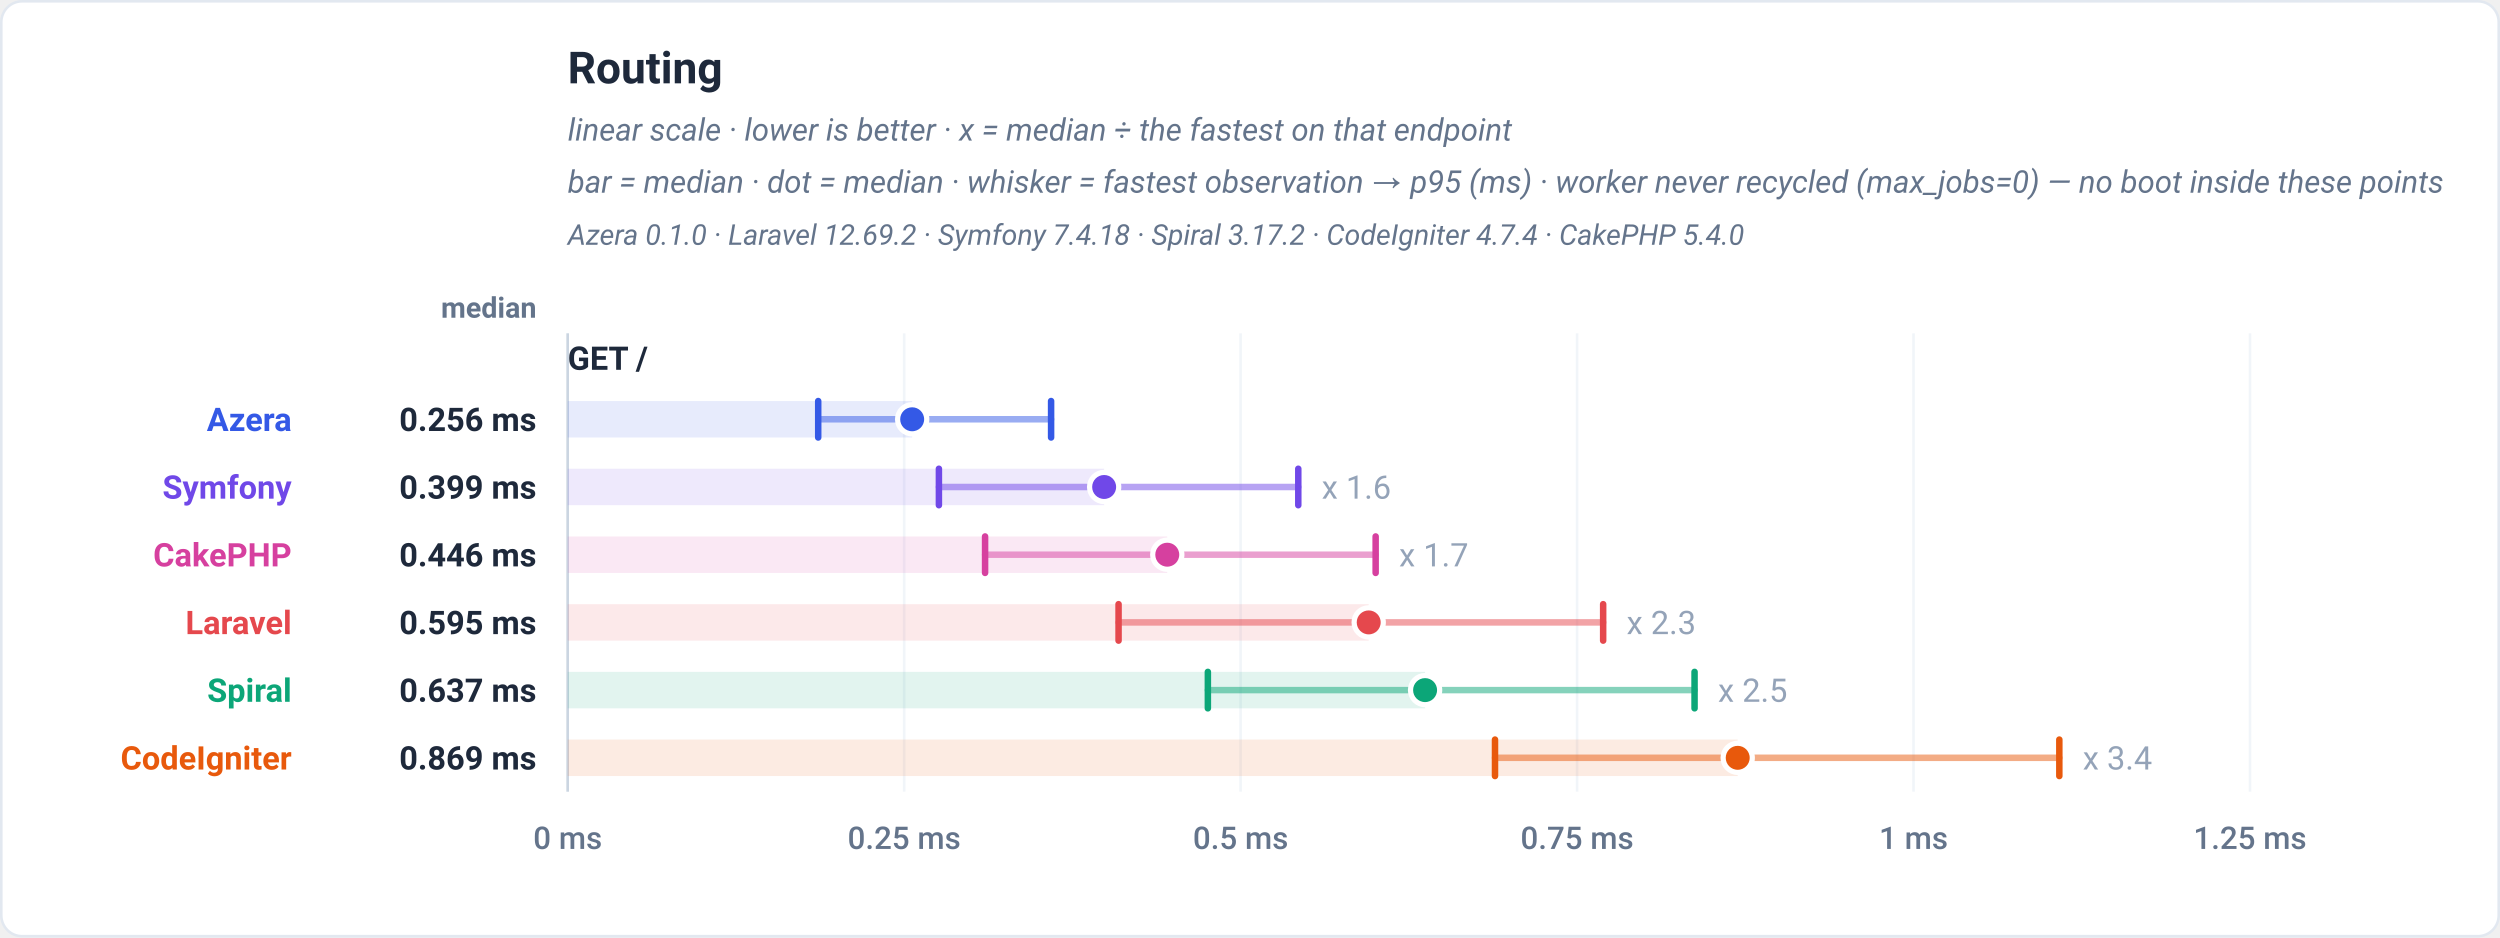
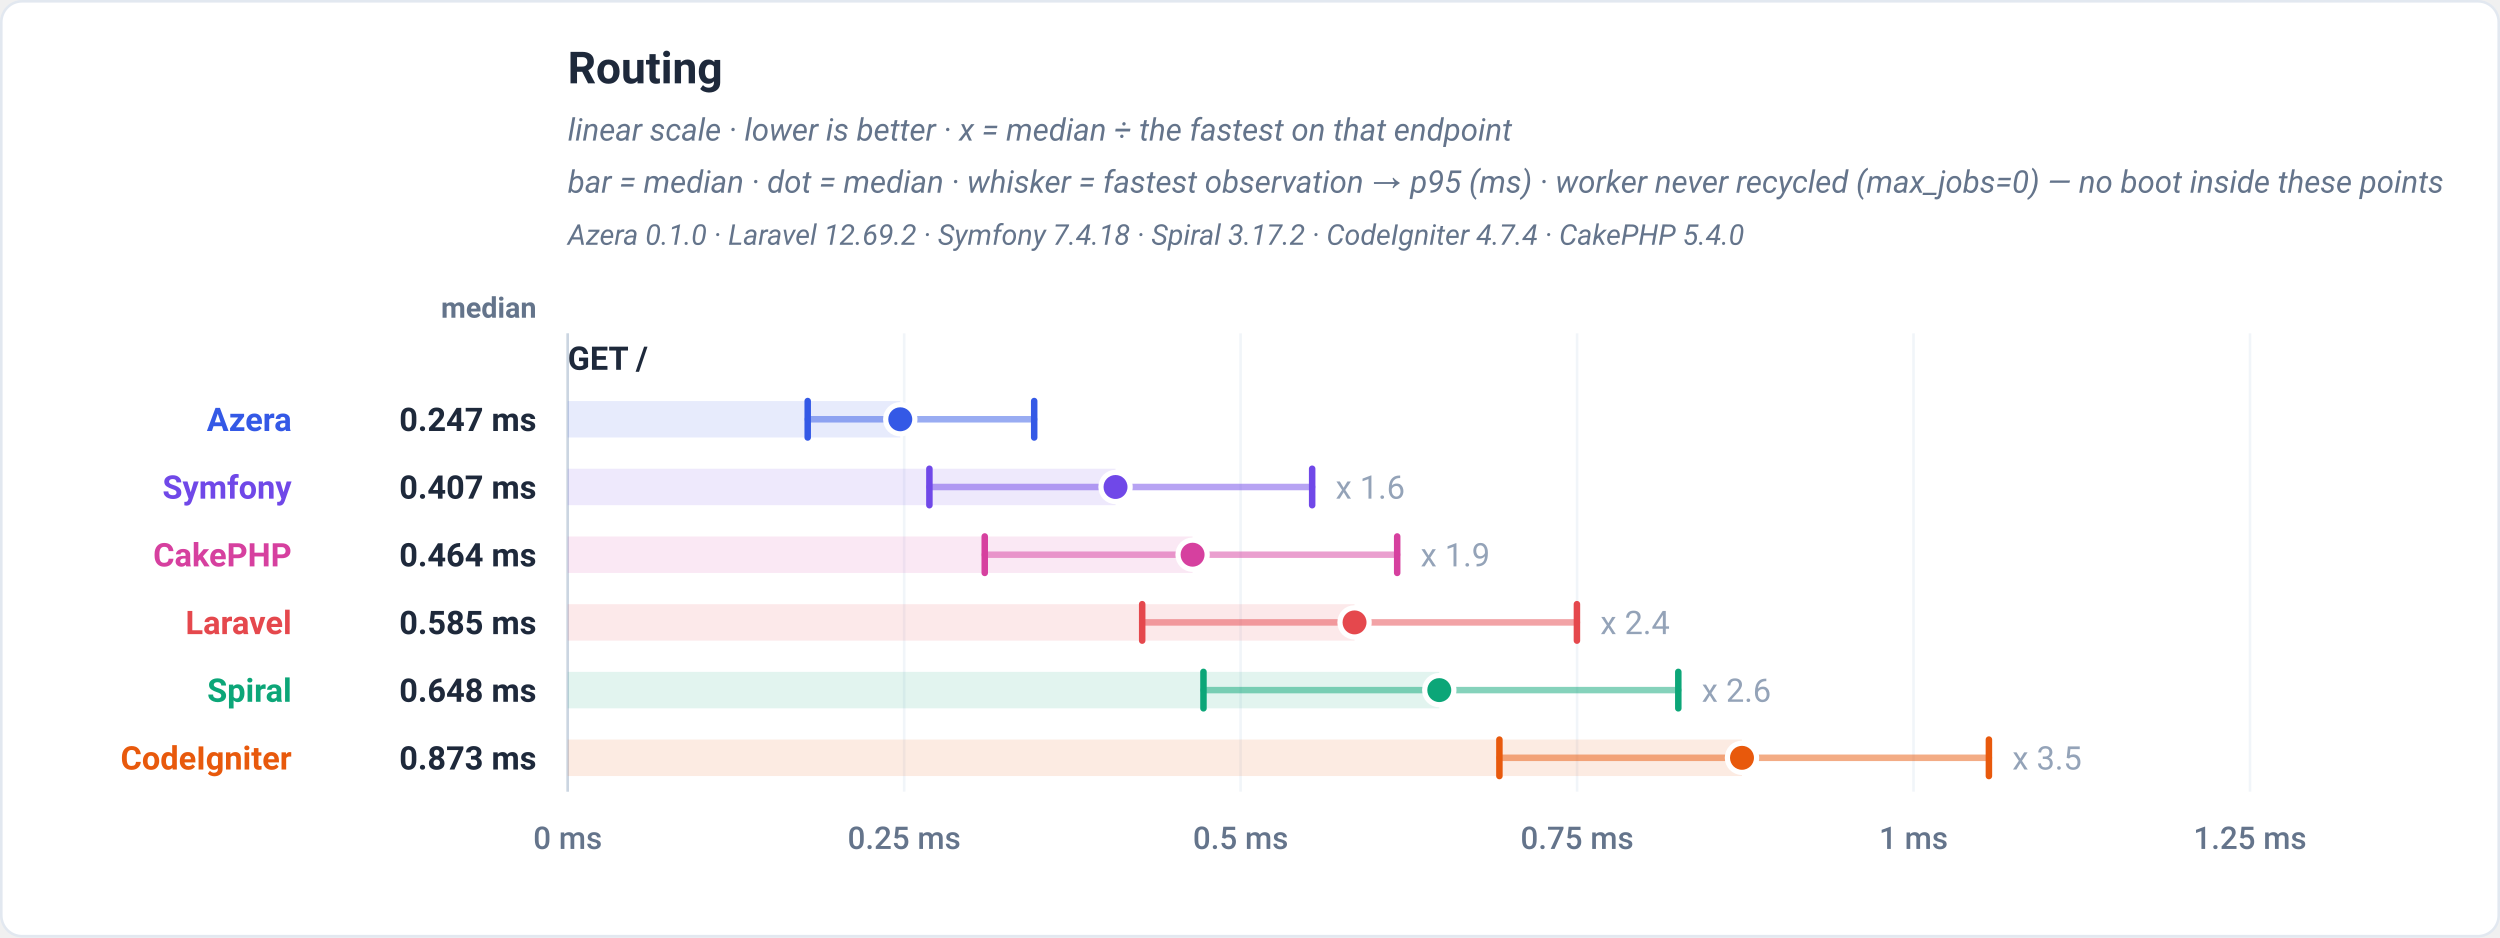
<svg xmlns="http://www.w3.org/2000/svg" viewBox="0 0 960 360" width="960" height="360" role="img" font-family="-apple-system,BlinkMacSystemFont,'Segoe UI',Roboto,Helvetica,Arial,sans-serif">
  <rect x="0.5" y="0.5" width="959" height="359" rx="8" fill="#ffffff" stroke="#e2e8f0" />
  <text x="218" y="32" font-family="-apple-system,BlinkMacSystemFont,'Segoe UI',Roboto,Helvetica,Arial,sans-serif" font-size="17" font-weight="700" fill="#1e293b" text-anchor="start">Routing</text>
  <text x="218" y="54" font-family="-apple-system,BlinkMacSystemFont,'Segoe UI',Roboto,Helvetica,Arial,sans-serif" font-size="12" font-weight="400" fill="#64748b" text-anchor="start" font-style="italic">linear scale · lower is better · x = median ÷ the fastest on that endpoint</text>
  <text x="218" y="74" font-family="-apple-system,BlinkMacSystemFont,'Segoe UI',Roboto,Helvetica,Arial,sans-serif" font-size="12" font-weight="400" fill="#64748b" text-anchor="start" font-style="italic">bar = median · dot = median · whisker = fastest observation → p95 (ms) · worker never recycled (max_jobs=0) — no boot inside these points</text>
  <text x="218" y="94" font-family="-apple-system,BlinkMacSystemFont,'Segoe UI',Roboto,Helvetica,Arial,sans-serif" font-size="11" font-weight="400" fill="#64748b" text-anchor="start" font-style="italic">Azera 0.1.0 · Laravel 12.69.2 · Symfony 7.4.18 · Spiral 3.17.2 · CodeIgniter 4.7.4 · CakePHP 5.4.0</text>
  <text x="206" y="122" font-family="-apple-system,BlinkMacSystemFont,'Segoe UI',Roboto,Helvetica,Arial,sans-serif" font-size="11" font-weight="600" fill="#64748b" text-anchor="end">median</text>
  <line x1="218" y1="128" x2="218" y2="304" stroke="#f1f5f9" stroke-width="1" />
  <text x="218" y="326" font-family="-apple-system,BlinkMacSystemFont,'Segoe UI',Roboto,Helvetica,Arial,sans-serif" font-size="12" font-weight="500" fill="#64748b" text-anchor="middle">0 ms</text>
  <line x1="347.2" y1="128" x2="347.2" y2="304" stroke="#f1f5f9" stroke-width="1" />
  <text x="347.2" y="326" font-family="-apple-system,BlinkMacSystemFont,'Segoe UI',Roboto,Helvetica,Arial,sans-serif" font-size="12" font-weight="500" fill="#64748b" text-anchor="middle">0.25 ms</text>
  <line x1="476.4" y1="128" x2="476.4" y2="304" stroke="#f1f5f9" stroke-width="1" />
  <text x="476.4" y="326" font-family="-apple-system,BlinkMacSystemFont,'Segoe UI',Roboto,Helvetica,Arial,sans-serif" font-size="12" font-weight="500" fill="#64748b" text-anchor="middle">0.5 ms</text>
  <line x1="605.6" y1="128" x2="605.6" y2="304" stroke="#f1f5f9" stroke-width="1" />
  <text x="605.6" y="326" font-family="-apple-system,BlinkMacSystemFont,'Segoe UI',Roboto,Helvetica,Arial,sans-serif" font-size="12" font-weight="500" fill="#64748b" text-anchor="middle">0.75 ms</text>
  <line x1="734.8" y1="128" x2="734.8" y2="304" stroke="#f1f5f9" stroke-width="1" />
  <text x="734.8" y="326" font-family="-apple-system,BlinkMacSystemFont,'Segoe UI',Roboto,Helvetica,Arial,sans-serif" font-size="12" font-weight="500" fill="#64748b" text-anchor="middle">1 ms</text>
  <line x1="864" y1="128" x2="864" y2="304" stroke="#f1f5f9" stroke-width="1" />
  <text x="864" y="326" font-family="-apple-system,BlinkMacSystemFont,'Segoe UI',Roboto,Helvetica,Arial,sans-serif" font-size="12" font-weight="500" fill="#64748b" text-anchor="middle">1.25 ms</text>
  <line x1="218" y1="128" x2="218" y2="304" stroke="#cbd5e1" stroke-width="1" />
  <text x="218" y="142" font-family="-apple-system,BlinkMacSystemFont,'Segoe UI',Roboto,Helvetica,Arial,sans-serif" font-size="12.5" font-weight="700" fill="#1e293b" text-anchor="start">GET /</text>
-   <rect x="218" y="154" width="132.27" height="14" fill="#3459e6" fill-opacity="0.12" />
-   <line x1="314.19" y1="161" x2="403.62" y2="161" stroke="#3459e6" stroke-width="2.5" stroke-linecap="round" opacity="0.5" />
-   <line x1="314.19" y1="154" x2="314.19" y2="168" stroke="#3459e6" stroke-width="2.5" stroke-linecap="round" />
-   <line x1="403.62" y1="154" x2="403.62" y2="168" stroke="#3459e6" stroke-width="2.5" stroke-linecap="round" />
-   <circle cx="350.27" cy="161" r="5.6" fill="#3459e6" stroke="#ffffff" stroke-width="2" />
+   <rect x="218" y="154" width="127.7" height="14" fill="#3459e6" fill-opacity="0.12" />
+   <line x1="310.16" y1="161" x2="397.13" y2="161" stroke="#3459e6" stroke-width="2.5" stroke-linecap="round" opacity="0.5" />
+   <line x1="310.16" y1="154" x2="310.16" y2="168" stroke="#3459e6" stroke-width="2.5" stroke-linecap="round" />
+   <line x1="397.13" y1="154" x2="397.13" y2="168" stroke="#3459e6" stroke-width="2.5" stroke-linecap="round" />
+   <circle cx="345.7" cy="161" r="5.6" fill="#3459e6" stroke="#ffffff" stroke-width="2" />
  <text x="112" y="165.5" font-family="-apple-system,BlinkMacSystemFont,'Segoe UI',Roboto,Helvetica,Arial,sans-serif" font-size="12.5" font-weight="700" fill="#3459e6" text-anchor="end">Azera</text>
-   <text x="206" y="165.5" font-family="-apple-system,BlinkMacSystemFont,'Segoe UI',Roboto,Helvetica,Arial,sans-serif" font-size="12.5" font-weight="700" fill="#1e293b" text-anchor="end">0.256 ms</text>
-   <rect x="218" y="180" width="205.99" height="14" fill="#7048e8" fill-opacity="0.12" />
-   <line x1="360.54" y1="187" x2="498.54" y2="187" stroke="#7048e8" stroke-width="2.5" stroke-linecap="round" opacity="0.5" />
-   <line x1="360.54" y1="180" x2="360.54" y2="194" stroke="#7048e8" stroke-width="2.5" stroke-linecap="round" />
-   <line x1="498.54" y1="180" x2="498.54" y2="194" stroke="#7048e8" stroke-width="2.5" stroke-linecap="round" />
-   <circle cx="423.99" cy="187" r="5.6" fill="#7048e8" stroke="#ffffff" stroke-width="2" />
-   <text x="507.54" y="191.5" font-family="-apple-system,BlinkMacSystemFont,'Segoe UI',Roboto,Helvetica,Arial,sans-serif" font-size="12.5" font-weight="400" fill="#94a3b8" text-anchor="start" stroke="#ffffff" stroke-width="3" paint-order="stroke" stroke-linejoin="round">x 1.6</text>
+   <text x="206" y="165.5" font-family="-apple-system,BlinkMacSystemFont,'Segoe UI',Roboto,Helvetica,Arial,sans-serif" font-size="12.5" font-weight="700" fill="#1e293b" text-anchor="end">0.247 ms</text>
+   <rect x="218" y="180" width="210.36" height="14" fill="#7048e8" fill-opacity="0.12" />
+   <line x1="356.89" y1="187" x2="503.87" y2="187" stroke="#7048e8" stroke-width="2.5" stroke-linecap="round" opacity="0.5" />
+   <line x1="356.89" y1="180" x2="356.89" y2="194" stroke="#7048e8" stroke-width="2.5" stroke-linecap="round" />
+   <line x1="503.87" y1="180" x2="503.87" y2="194" stroke="#7048e8" stroke-width="2.5" stroke-linecap="round" />
+   <circle cx="428.36" cy="187" r="5.6" fill="#7048e8" stroke="#ffffff" stroke-width="2" />
+   <text x="512.87" y="191.5" font-family="-apple-system,BlinkMacSystemFont,'Segoe UI',Roboto,Helvetica,Arial,sans-serif" font-size="12.5" font-weight="400" fill="#94a3b8" text-anchor="start" stroke="#ffffff" stroke-width="3" paint-order="stroke" stroke-linejoin="round">x 1.6</text>
  <text x="112" y="191.5" font-family="-apple-system,BlinkMacSystemFont,'Segoe UI',Roboto,Helvetica,Arial,sans-serif" font-size="12.5" font-weight="700" fill="#7048e8" text-anchor="end">Symfony</text>
-   <text x="206" y="191.5" font-family="-apple-system,BlinkMacSystemFont,'Segoe UI',Roboto,Helvetica,Arial,sans-serif" font-size="12.5" font-weight="700" fill="#1e293b" text-anchor="end">0.399 ms</text>
-   <rect x="218" y="206" width="230.23" height="14" fill="#d6409f" fill-opacity="0.12" />
-   <line x1="378.27" y1="213" x2="528.25" y2="213" stroke="#d6409f" stroke-width="2.5" stroke-linecap="round" opacity="0.5" />
-   <line x1="378.27" y1="206" x2="378.27" y2="220" stroke="#d6409f" stroke-width="2.5" stroke-linecap="round" />
-   <line x1="528.25" y1="206" x2="528.25" y2="220" stroke="#d6409f" stroke-width="2.5" stroke-linecap="round" />
-   <circle cx="448.23" cy="213" r="5.6" fill="#d6409f" stroke="#ffffff" stroke-width="2" />
-   <text x="537.25" y="217.5" font-family="-apple-system,BlinkMacSystemFont,'Segoe UI',Roboto,Helvetica,Arial,sans-serif" font-size="12.5" font-weight="400" fill="#94a3b8" text-anchor="start" stroke="#ffffff" stroke-width="3" paint-order="stroke" stroke-linejoin="round">x 1.7</text>
+   <text x="206" y="191.5" font-family="-apple-system,BlinkMacSystemFont,'Segoe UI',Roboto,Helvetica,Arial,sans-serif" font-size="12.5" font-weight="700" fill="#1e293b" text-anchor="end">0.407 ms</text>
+   <rect x="218" y="206" width="239.95" height="14" fill="#d6409f" fill-opacity="0.12" />
+   <line x1="378.14" y1="213" x2="536.52" y2="213" stroke="#d6409f" stroke-width="2.5" stroke-linecap="round" opacity="0.5" />
+   <line x1="378.14" y1="206" x2="378.14" y2="220" stroke="#d6409f" stroke-width="2.5" stroke-linecap="round" />
+   <line x1="536.52" y1="206" x2="536.52" y2="220" stroke="#d6409f" stroke-width="2.5" stroke-linecap="round" />
+   <circle cx="457.95" cy="213" r="5.6" fill="#d6409f" stroke="#ffffff" stroke-width="2" />
+   <text x="545.52" y="217.5" font-family="-apple-system,BlinkMacSystemFont,'Segoe UI',Roboto,Helvetica,Arial,sans-serif" font-size="12.5" font-weight="400" fill="#94a3b8" text-anchor="start" stroke="#ffffff" stroke-width="3" paint-order="stroke" stroke-linejoin="round">x 1.9</text>
  <text x="112" y="217.5" font-family="-apple-system,BlinkMacSystemFont,'Segoe UI',Roboto,Helvetica,Arial,sans-serif" font-size="12.5" font-weight="700" fill="#d6409f" text-anchor="end">CakePHP</text>
-   <text x="206" y="217.5" font-family="-apple-system,BlinkMacSystemFont,'Segoe UI',Roboto,Helvetica,Arial,sans-serif" font-size="12.5" font-weight="700" fill="#1e293b" text-anchor="end">0.446 ms</text>
-   <rect x="218" y="232" width="307.58" height="14" fill="#e5484d" fill-opacity="0.12" />
-   <line x1="429.53" y1="239" x2="615.61" y2="239" stroke="#e5484d" stroke-width="2.5" stroke-linecap="round" opacity="0.5" />
-   <line x1="429.53" y1="232" x2="429.53" y2="246" stroke="#e5484d" stroke-width="2.5" stroke-linecap="round" />
-   <line x1="615.61" y1="232" x2="615.61" y2="246" stroke="#e5484d" stroke-width="2.5" stroke-linecap="round" />
-   <circle cx="525.58" cy="239" r="5.6" fill="#e5484d" stroke="#ffffff" stroke-width="2" />
-   <text x="624.61" y="243.5" font-family="-apple-system,BlinkMacSystemFont,'Segoe UI',Roboto,Helvetica,Arial,sans-serif" font-size="12.5" font-weight="400" fill="#94a3b8" text-anchor="start" stroke="#ffffff" stroke-width="3" paint-order="stroke" stroke-linejoin="round">x 2.3</text>
+   <text x="206" y="217.5" font-family="-apple-system,BlinkMacSystemFont,'Segoe UI',Roboto,Helvetica,Arial,sans-serif" font-size="12.5" font-weight="700" fill="#1e293b" text-anchor="end">0.464 ms</text>
+   <rect x="218" y="232" width="302.14" height="14" fill="#e5484d" fill-opacity="0.12" />
+   <line x1="438.6" y1="239" x2="605.54" y2="239" stroke="#e5484d" stroke-width="2.5" stroke-linecap="round" opacity="0.5" />
+   <line x1="438.6" y1="232" x2="438.6" y2="246" stroke="#e5484d" stroke-width="2.5" stroke-linecap="round" />
+   <line x1="605.54" y1="232" x2="605.54" y2="246" stroke="#e5484d" stroke-width="2.5" stroke-linecap="round" />
+   <circle cx="520.14" cy="239" r="5.6" fill="#e5484d" stroke="#ffffff" stroke-width="2" />
+   <text x="614.54" y="243.5" font-family="-apple-system,BlinkMacSystemFont,'Segoe UI',Roboto,Helvetica,Arial,sans-serif" font-size="12.5" font-weight="400" fill="#94a3b8" text-anchor="start" stroke="#ffffff" stroke-width="3" paint-order="stroke" stroke-linejoin="round">x 2.4</text>
  <text x="112" y="243.5" font-family="-apple-system,BlinkMacSystemFont,'Segoe UI',Roboto,Helvetica,Arial,sans-serif" font-size="12.5" font-weight="700" fill="#e5484d" text-anchor="end">Laravel</text>
-   <text x="206" y="243.5" font-family="-apple-system,BlinkMacSystemFont,'Segoe UI',Roboto,Helvetica,Arial,sans-serif" font-size="12.5" font-weight="700" fill="#1e293b" text-anchor="end">0.595 ms</text>
-   <rect x="218" y="258" width="329.23" height="14" fill="#0ca678" fill-opacity="0.12" />
-   <line x1="463.82" y1="265" x2="650.71" y2="265" stroke="#0ca678" stroke-width="2.5" stroke-linecap="round" opacity="0.5" />
-   <line x1="463.82" y1="258" x2="463.82" y2="272" stroke="#0ca678" stroke-width="2.5" stroke-linecap="round" />
-   <line x1="650.71" y1="258" x2="650.71" y2="272" stroke="#0ca678" stroke-width="2.5" stroke-linecap="round" />
-   <circle cx="547.23" cy="265" r="5.6" fill="#0ca678" stroke="#ffffff" stroke-width="2" />
-   <text x="659.71" y="269.5" font-family="-apple-system,BlinkMacSystemFont,'Segoe UI',Roboto,Helvetica,Arial,sans-serif" font-size="12.5" font-weight="400" fill="#94a3b8" text-anchor="start" stroke="#ffffff" stroke-width="3" paint-order="stroke" stroke-linejoin="round">x 2.5</text>
+   <text x="206" y="243.5" font-family="-apple-system,BlinkMacSystemFont,'Segoe UI',Roboto,Helvetica,Arial,sans-serif" font-size="12.5" font-weight="700" fill="#1e293b" text-anchor="end">0.585 ms</text>
+   <rect x="218" y="258" width="334.68" height="14" fill="#0ca678" fill-opacity="0.12" />
+   <line x1="462.13" y1="265" x2="644.47" y2="265" stroke="#0ca678" stroke-width="2.5" stroke-linecap="round" opacity="0.5" />
+   <line x1="462.13" y1="258" x2="462.13" y2="272" stroke="#0ca678" stroke-width="2.5" stroke-linecap="round" />
+   <line x1="644.47" y1="258" x2="644.47" y2="272" stroke="#0ca678" stroke-width="2.5" stroke-linecap="round" />
+   <circle cx="552.68" cy="265" r="5.6" fill="#0ca678" stroke="#ffffff" stroke-width="2" />
+   <text x="653.47" y="269.5" font-family="-apple-system,BlinkMacSystemFont,'Segoe UI',Roboto,Helvetica,Arial,sans-serif" font-size="12.5" font-weight="400" fill="#94a3b8" text-anchor="start" stroke="#ffffff" stroke-width="3" paint-order="stroke" stroke-linejoin="round">x 2.6</text>
  <text x="112" y="269.5" font-family="-apple-system,BlinkMacSystemFont,'Segoe UI',Roboto,Helvetica,Arial,sans-serif" font-size="12.5" font-weight="700" fill="#0ca678" text-anchor="end">Spiral</text>
-   <text x="206" y="269.5" font-family="-apple-system,BlinkMacSystemFont,'Segoe UI',Roboto,Helvetica,Arial,sans-serif" font-size="12.5" font-weight="700" fill="#1e293b" text-anchor="end">0.637 ms</text>
-   <rect x="218" y="284" width="449.28" height="14" fill="#e8590c" fill-opacity="0.12" />
-   <line x1="574.08" y1="291" x2="790.78" y2="291" stroke="#e8590c" stroke-width="2.5" stroke-linecap="round" opacity="0.5" />
-   <line x1="574.08" y1="284" x2="574.08" y2="298" stroke="#e8590c" stroke-width="2.5" stroke-linecap="round" />
-   <line x1="790.78" y1="284" x2="790.78" y2="298" stroke="#e8590c" stroke-width="2.5" stroke-linecap="round" />
-   <circle cx="667.28" cy="291" r="5.6" fill="#e8590c" stroke="#ffffff" stroke-width="2" />
-   <text x="799.78" y="295.5" font-family="-apple-system,BlinkMacSystemFont,'Segoe UI',Roboto,Helvetica,Arial,sans-serif" font-size="12.5" font-weight="400" fill="#94a3b8" text-anchor="start" stroke="#ffffff" stroke-width="3" paint-order="stroke" stroke-linejoin="round">x 3.4</text>
+   <text x="206" y="269.5" font-family="-apple-system,BlinkMacSystemFont,'Segoe UI',Roboto,Helvetica,Arial,sans-serif" font-size="12.5" font-weight="700" fill="#1e293b" text-anchor="end">0.648 ms</text>
+   <rect x="218" y="284" width="450.92" height="14" fill="#e8590c" fill-opacity="0.12" />
+   <line x1="575.77" y1="291" x2="763.74" y2="291" stroke="#e8590c" stroke-width="2.5" stroke-linecap="round" opacity="0.5" />
+   <line x1="575.77" y1="284" x2="575.77" y2="298" stroke="#e8590c" stroke-width="2.5" stroke-linecap="round" />
+   <line x1="763.74" y1="284" x2="763.74" y2="298" stroke="#e8590c" stroke-width="2.5" stroke-linecap="round" />
+   <circle cx="668.92" cy="291" r="5.6" fill="#e8590c" stroke="#ffffff" stroke-width="2" />
+   <text x="772.74" y="295.5" font-family="-apple-system,BlinkMacSystemFont,'Segoe UI',Roboto,Helvetica,Arial,sans-serif" font-size="12.5" font-weight="400" fill="#94a3b8" text-anchor="start" stroke="#ffffff" stroke-width="3" paint-order="stroke" stroke-linejoin="round">x 3.5</text>
  <text x="112" y="295.5" font-family="-apple-system,BlinkMacSystemFont,'Segoe UI',Roboto,Helvetica,Arial,sans-serif" font-size="12.5" font-weight="700" fill="#e8590c" text-anchor="end">CodeIgniter</text>
-   <text x="206" y="295.5" font-family="-apple-system,BlinkMacSystemFont,'Segoe UI',Roboto,Helvetica,Arial,sans-serif" font-size="12.5" font-weight="700" fill="#1e293b" text-anchor="end">0.869 ms</text>
+   <text x="206" y="295.5" font-family="-apple-system,BlinkMacSystemFont,'Segoe UI',Roboto,Helvetica,Arial,sans-serif" font-size="12.5" font-weight="700" fill="#1e293b" text-anchor="end">0.873 ms</text>
</svg>
